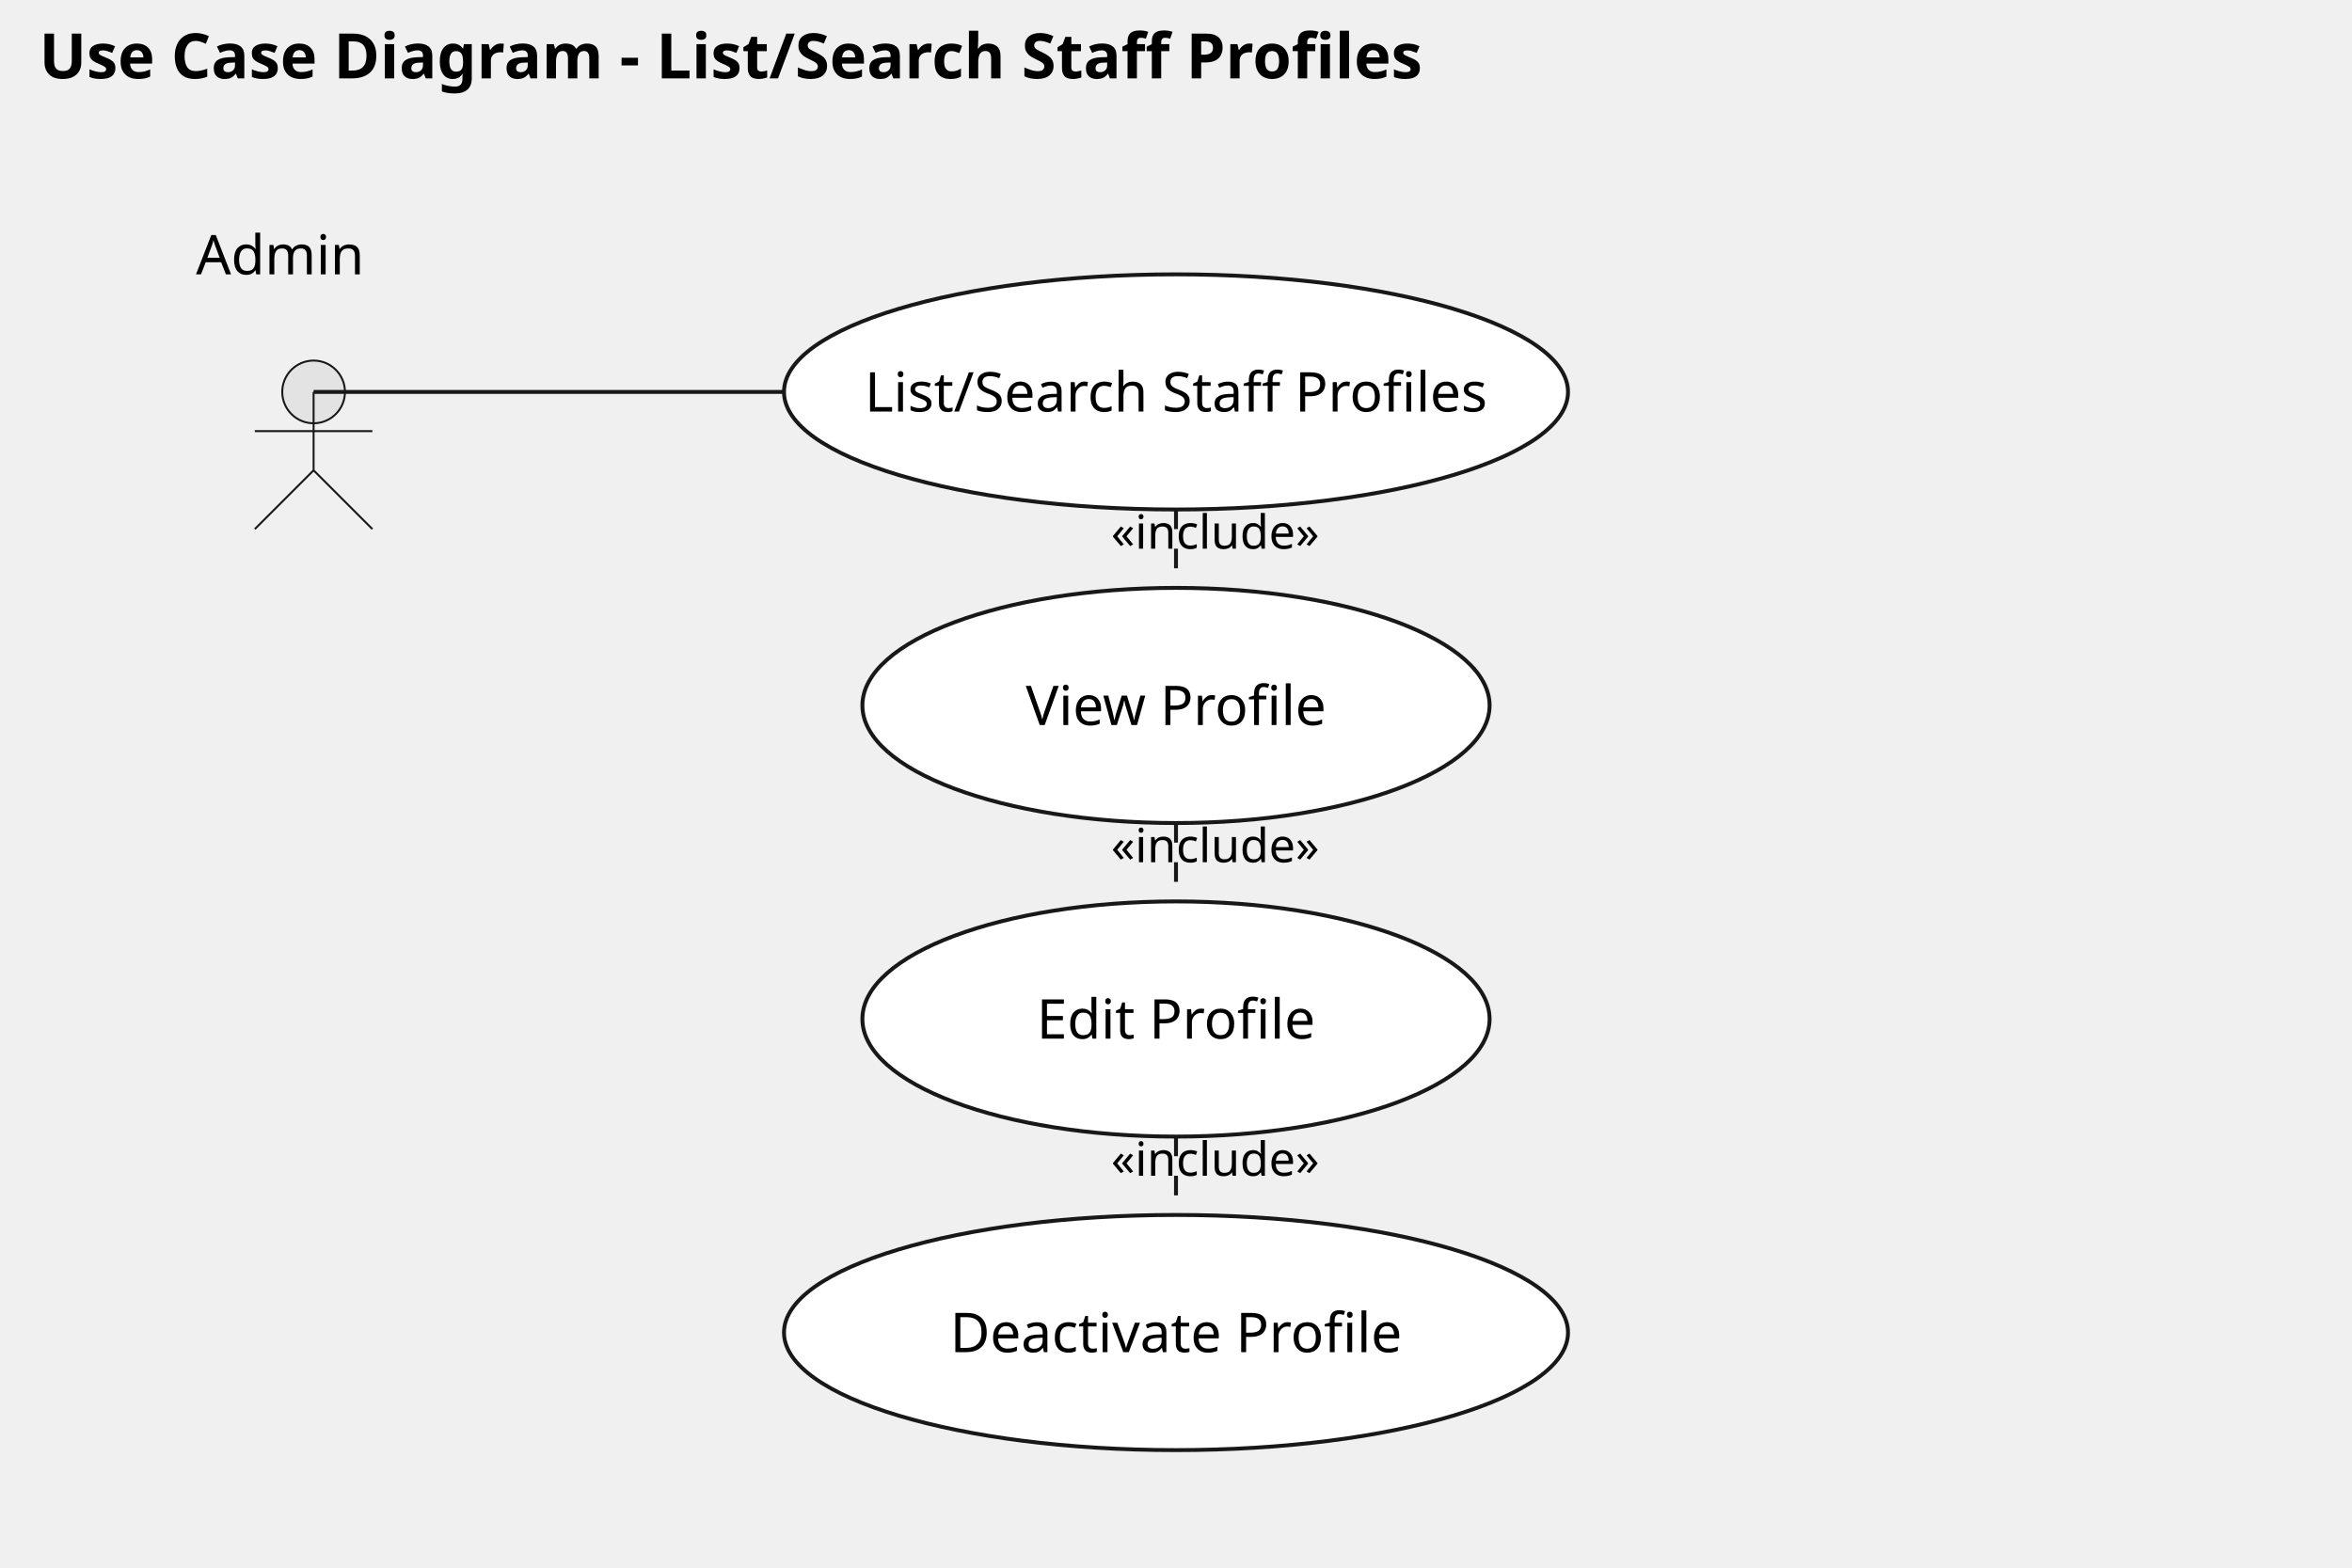
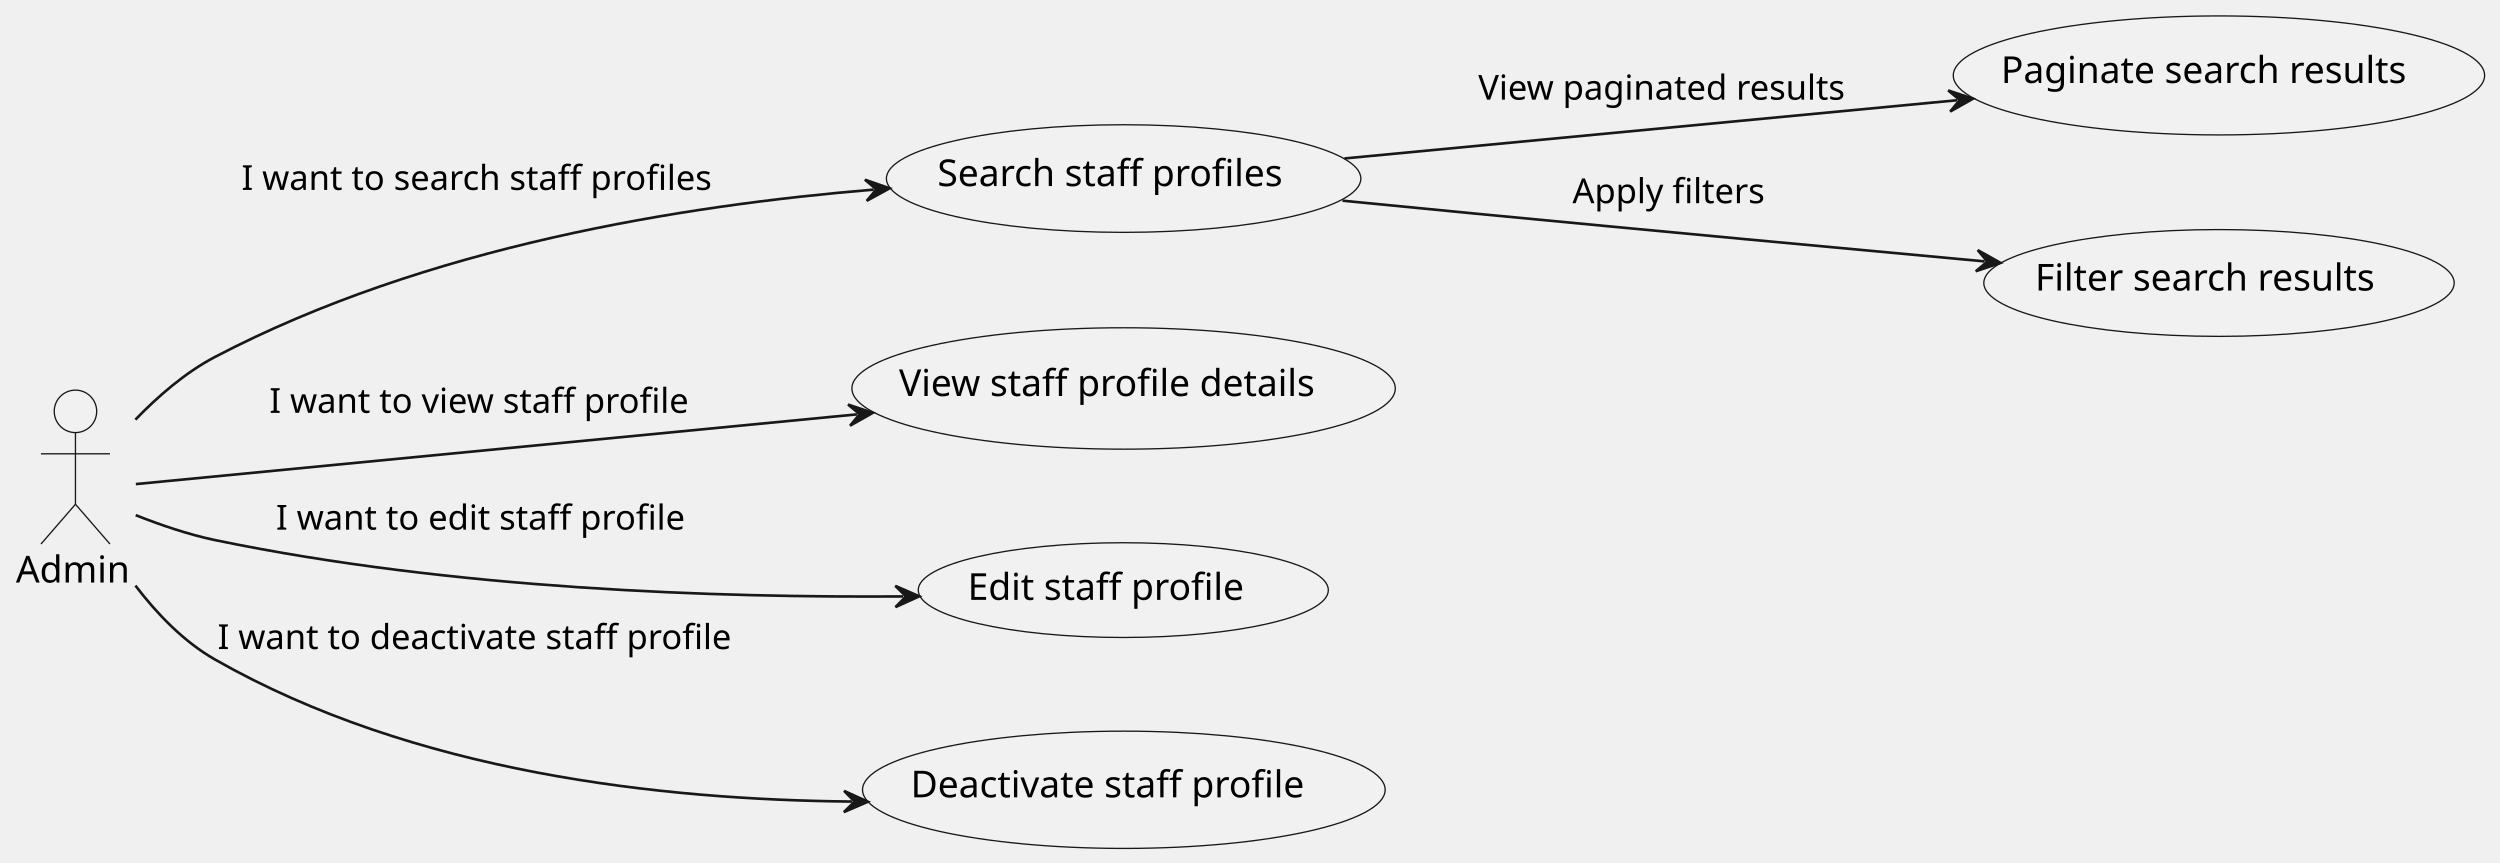
- <svg xmlns="http://www.w3.org/2000/svg" contentStyleType="text/css" height="400px" preserveAspectRatio="none" style="width:600px;height:400px;background:#FFFFFF;" version="1.1" viewBox="0 0 600 400" width="600px" zoomAndPan="magnify">
+ <svg xmlns="http://www.w3.org/2000/svg" contentStyleType="text/css" height="325px" preserveAspectRatio="none" style="width:942px;height:325px;background:#FFFFFF;" version="1.1" viewBox="0 0 942 325" width="942px" zoomAndPan="magnify">
  <defs />
  <g>
-     <text fill="#000000" font-family="sans-serif" font-size="16" font-weight="bold" x="10" y="20">Use Case Diagram - List/Search Staff Profiles</text>
-     <ellipse cx="80" cy="100" fill="#E3E3E3" rx="8" ry="8" style="stroke:#181818;stroke-width:0.5;" />
-     <text fill="#000000" font-family="sans-serif" font-size="14" x="50" y="70">Admin</text>
-     <path d="M80,100 L80,120 M65,110 L95,110 M80,120 L65,135 M80,120 L95,135" fill="none" style="stroke:#181818;stroke-width:0.5;" />
-     <ellipse cx="300" cy="100" rx="100" ry="30" fill="#FFFFFF" style="stroke:#181818;stroke-width:1.0;" />
-     <text fill="#000000" font-family="sans-serif" font-size="14" text-anchor="middle" x="300" y="105">List/Search Staff Profiles</text>
-     <ellipse cx="300" cy="180" rx="80" ry="30" fill="#FFFFFF" style="stroke:#181818;stroke-width:1.0;" />
-     <text fill="#000000" font-family="sans-serif" font-size="14" text-anchor="middle" x="300" y="185">View Profile</text>
-     <ellipse cx="300" cy="260" rx="80" ry="30" fill="#FFFFFF" style="stroke:#181818;stroke-width:1.0;" />
-     <text fill="#000000" font-family="sans-serif" font-size="14" text-anchor="middle" x="300" y="265">Edit Profile</text>
-     <ellipse cx="300" cy="340" rx="100" ry="30" fill="#FFFFFF" style="stroke:#181818;stroke-width:1.0;" />
-     <text fill="#000000" font-family="sans-serif" font-size="14" text-anchor="middle" x="300" y="345">Deactivate Profile</text>
-     <line x1="80" y1="100" x2="200" y2="100" style="stroke:#181818;stroke-width:1.0;" />
-     <line x1="300" y1="130" x2="300" y2="150" style="stroke-dasharray:5,5;stroke:#181818;stroke-width:1.0;" />
-     <line x1="300" y1="210" x2="300" y2="230" style="stroke-dasharray:5,5;stroke:#181818;stroke-width:1.0;" />
-     <line x1="300" y1="290" x2="300" y2="310" style="stroke-dasharray:5,5;stroke:#181818;stroke-width:1.0;" />
-     <text fill="#000000" font-family="sans-serif" font-size="12" text-anchor="middle" x="310" y="140">«include»</text>
-     <text fill="#000000" font-family="sans-serif" font-size="12" text-anchor="middle" x="310" y="220">«include»</text>
-     <text fill="#000000" font-family="sans-serif" font-size="12" text-anchor="middle" x="310" y="300">«include»</text>
+     <g id="elem_u">
+       <ellipse cx="28.432" cy="155" fill="#F1F1F1" rx="8" ry="8" style="stroke:#181818;stroke-width:0.5;" />
+       <path d="M28.432,163 L28.432,190 M15.432,171 L41.432,171 M28.432,190 L15.432,205 M28.432,190 L41.432,205 " fill="none" style="stroke:#181818;stroke-width:0.5;" />
+       <text fill="#000000" font-family="sans-serif" font-size="14" lengthAdjust="spacing" textLength="44.864" x="6" y="219.495">Admin</text>
+     </g>
+     <g id="elem_UC1">
+       <ellipse cx="423.385" cy="67.277" fill="#F1F1F1" rx="89.385" ry="20.277" style="stroke:#181818;stroke-width:0.5;" />
+       <text fill="#000000" font-family="sans-serif" font-size="14" lengthAdjust="spacing" textLength="140.349" x="353.211" y="70.124">Search staff profiles</text>
+     </g>
+     <g id="elem_UC2">
+       <ellipse cx="423.372" cy="146.374" fill="#F1F1F1" rx="102.372" ry="22.874" style="stroke:#181818;stroke-width:0.5;" />
+       <text fill="#000000" font-family="sans-serif" font-size="14" lengthAdjust="spacing" textLength="169.272" x="338.736" y="149.221">View staff profile details</text>
+     </g>
+     <g id="elem_UC3">
+       <ellipse cx="423.258" cy="222.352" fill="#F1F1F1" rx="77.258" ry="17.852" style="stroke:#181818;stroke-width:0.5;" />
+       <text fill="#000000" font-family="sans-serif" font-size="14" lengthAdjust="spacing" textLength="111.761" x="364.618" y="226.037">Edit staff profile</text>
+     </g>
+     <g id="elem_UC4">
+       <ellipse cx="423.463" cy="297.593" fill="#F1F1F1" rx="98.463" ry="22.093" style="stroke:#181818;stroke-width:0.5;" />
+       <text fill="#000000" font-family="sans-serif" font-size="14" lengthAdjust="spacing" textLength="160.665" x="343.131" y="300.439">Deactivate staff profile</text>
+     </g>
+     <g id="elem_UC5">
+       <ellipse cx="836.098" cy="28.42" fill="#F1F1F1" rx="100.098" ry="22.42" style="stroke:#181818;stroke-width:0.5;" />
+       <text fill="#000000" font-family="sans-serif" font-size="14" lengthAdjust="spacing" textLength="164.274" x="753.961" y="31.266">Paginate search results</text>
+     </g>
+     <g id="elem_UC6">
+       <ellipse cx="836.121" cy="106.624" fill="#F1F1F1" rx="88.621" ry="20.124" style="stroke:#181818;stroke-width:0.5;" />
+       <text fill="#000000" font-family="sans-serif" font-size="14" lengthAdjust="spacing" textLength="138.612" x="766.815" y="109.471">Filter search results</text>
+     </g>
+     <g id="link_u_UC1">
+       <path d="M51.01,158.13 C59.48,149.35 69.85,140.34 81,134.5 C160.76,92.76 257.38,77.406 329.221,71.446 " fill="none" id="u-to-UC1" style="stroke:#181818;stroke-width:1.0;" />
+       <polygon fill="#181818" points="335.2,70.95,325.9,67.708,330.217,71.363,326.562,75.68,335.2,70.95" style="stroke:#181818;stroke-width:1.0;" />
+       <text fill="#000000" font-family="sans-serif" font-size="13" lengthAdjust="spacing" textLength="190.061" x="91" y="71.567">I want to search staff profiles</text>
+     </g>
+     <g id="link_u_UC2">
+       <path d="M51.19,182.4 C103.08,177.39 230.948,165.017 322.908,156.127 " fill="none" id="u-to-UC2" style="stroke:#181818;stroke-width:1.0;" />
+       <polygon fill="#181818" points="328.88,155.55,319.537,152.435,323.903,156.031,320.307,160.398,328.88,155.55" style="stroke:#181818;stroke-width:1.0;" />
+       <text fill="#000000" font-family="sans-serif" font-size="13" lengthAdjust="spacing" textLength="169.755" x="101.5" y="155.567">I want to view staff profile</text>
+     </g>
+     <g id="link_u_UC3">
+       <path d="M51.13,194.11 C60.18,197.7 70.92,201.41 81,203.5 C170.83,222.13 270.62,225.233 340.38,224.733 " fill="none" id="u-to-UC3" style="stroke:#181818;stroke-width:1.0;" />
+       <polygon fill="#181818" points="346.38,224.69,337.352,220.755,341.38,224.726,337.409,228.754,346.38,224.69" style="stroke:#181818;stroke-width:1.0;" />
+       <text fill="#000000" font-family="sans-serif" font-size="13" lengthAdjust="spacing" textLength="164.779" x="104" y="199.567">I want to edit staff profile</text>
+     </g>
+     <g id="link_u_UC4">
+       <path d="M51.02,220.64 C59.1,231.25 69.23,241.79 81,248.5 C156.07,291.27 248.97,301.342 321.01,302.033 " fill="none" id="u-to-UC4" style="stroke:#181818;stroke-width:1.0;" />
+       <polygon fill="#181818" points="327.01,302.09,318.049,298.004,322.01,302.042,317.972,306.004,327.01,302.09" style="stroke:#181818;stroke-width:1.0;" />
+       <text fill="#000000" font-family="sans-serif" font-size="13" lengthAdjust="spacing" textLength="208.648" x="82" y="244.567">I want to deactivate staff profile</text>
+     </g>
+     <g id="link_UC1_UC5">
+       <path d="M506.58,59.7 C575.02,53.2 666.477,44.507 737.437,37.767 " fill="none" id="UC1-to-UC5" style="stroke:#181818;stroke-width:1.0;" />
+       <polygon fill="#181818" points="743.41,37.2,734.072,34.069,738.432,37.673,734.829,42.033,743.41,37.2" style="stroke:#181818;stroke-width:1.0;" />
+       <text fill="#000000" font-family="sans-serif" font-size="13" lengthAdjust="spacing" textLength="148.872" x="557" y="37.567">View paginated results</text>
+     </g>
+     <g id="link_UC1_UC6">
+       <path d="M505.86,75.62 C522.45,77.25 539.79,78.94 556,80.5 C622.58,86.89 692.155,93.369 747.825,98.499 " fill="none" id="UC1-to-UC6" style="stroke:#181818;stroke-width:1.0;" />
+       <polygon fill="#181818" points="753.8,99.05,745.205,94.241,748.821,98.591,744.471,102.207,753.8,99.05" style="stroke:#181818;stroke-width:1.0;" />
+       <text fill="#000000" font-family="sans-serif" font-size="13" lengthAdjust="spacing" textLength="77.848" x="592.5" y="76.567">Apply filters</text>
+     </g>
  </g>
</svg>
